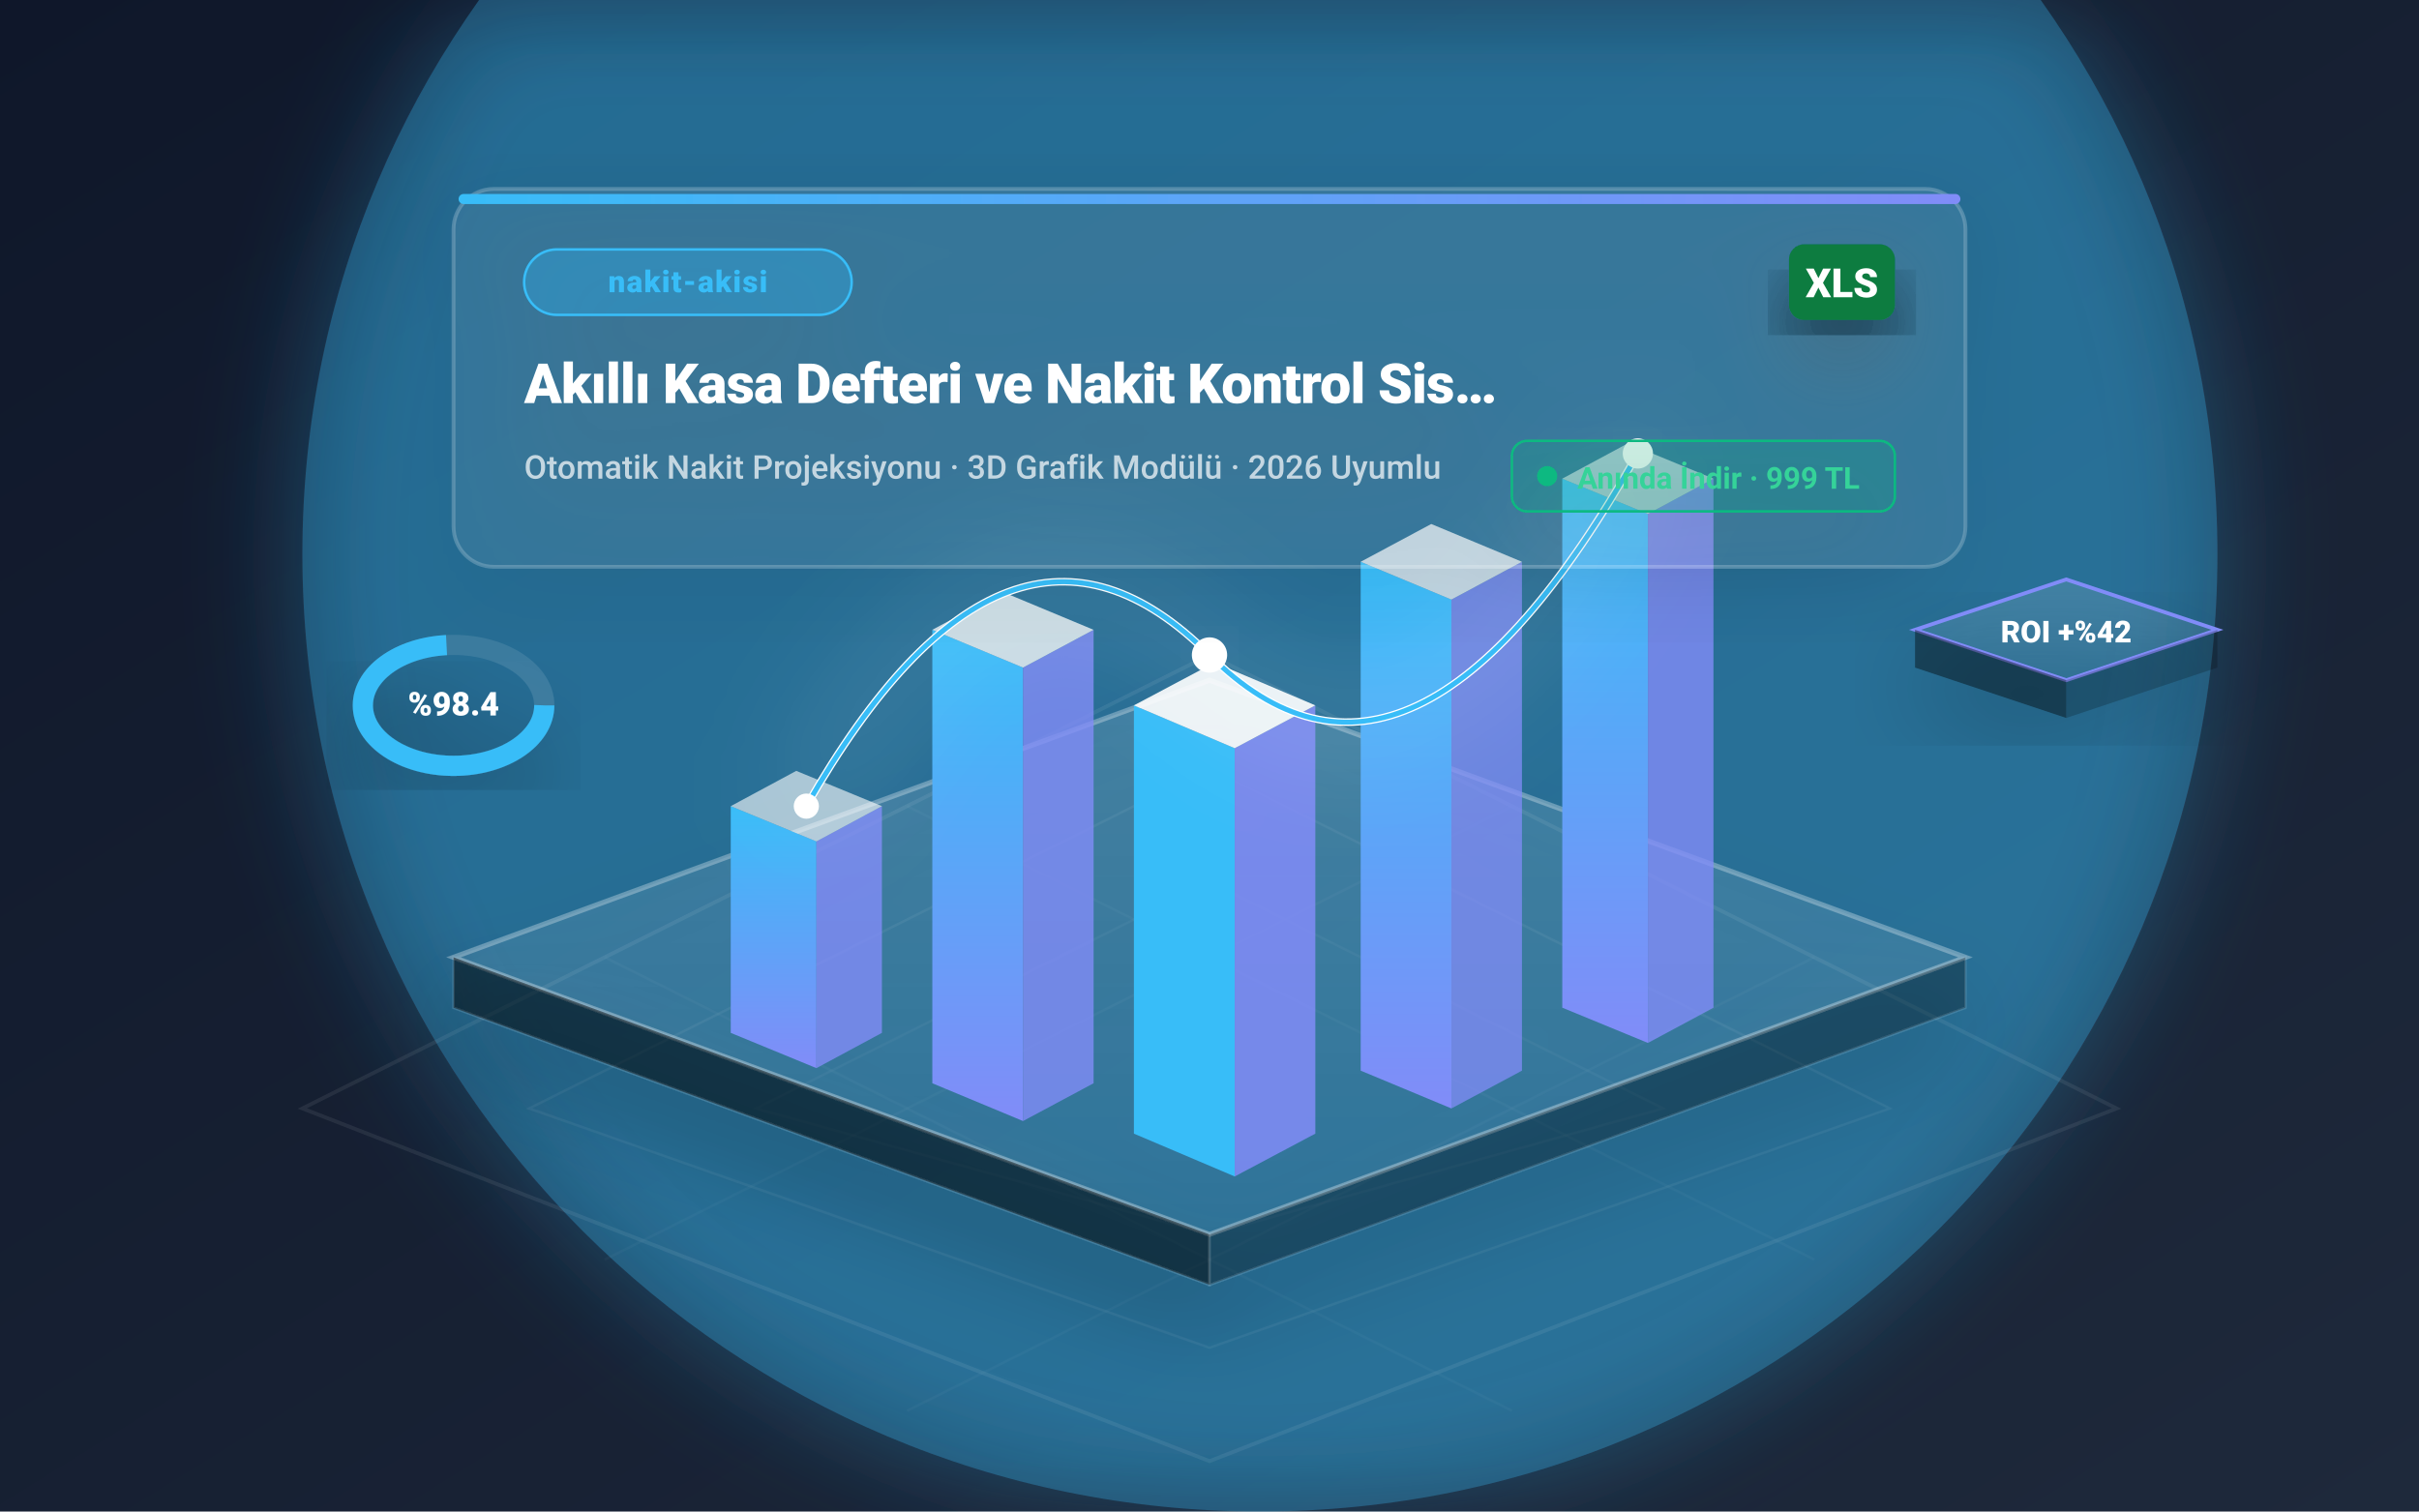
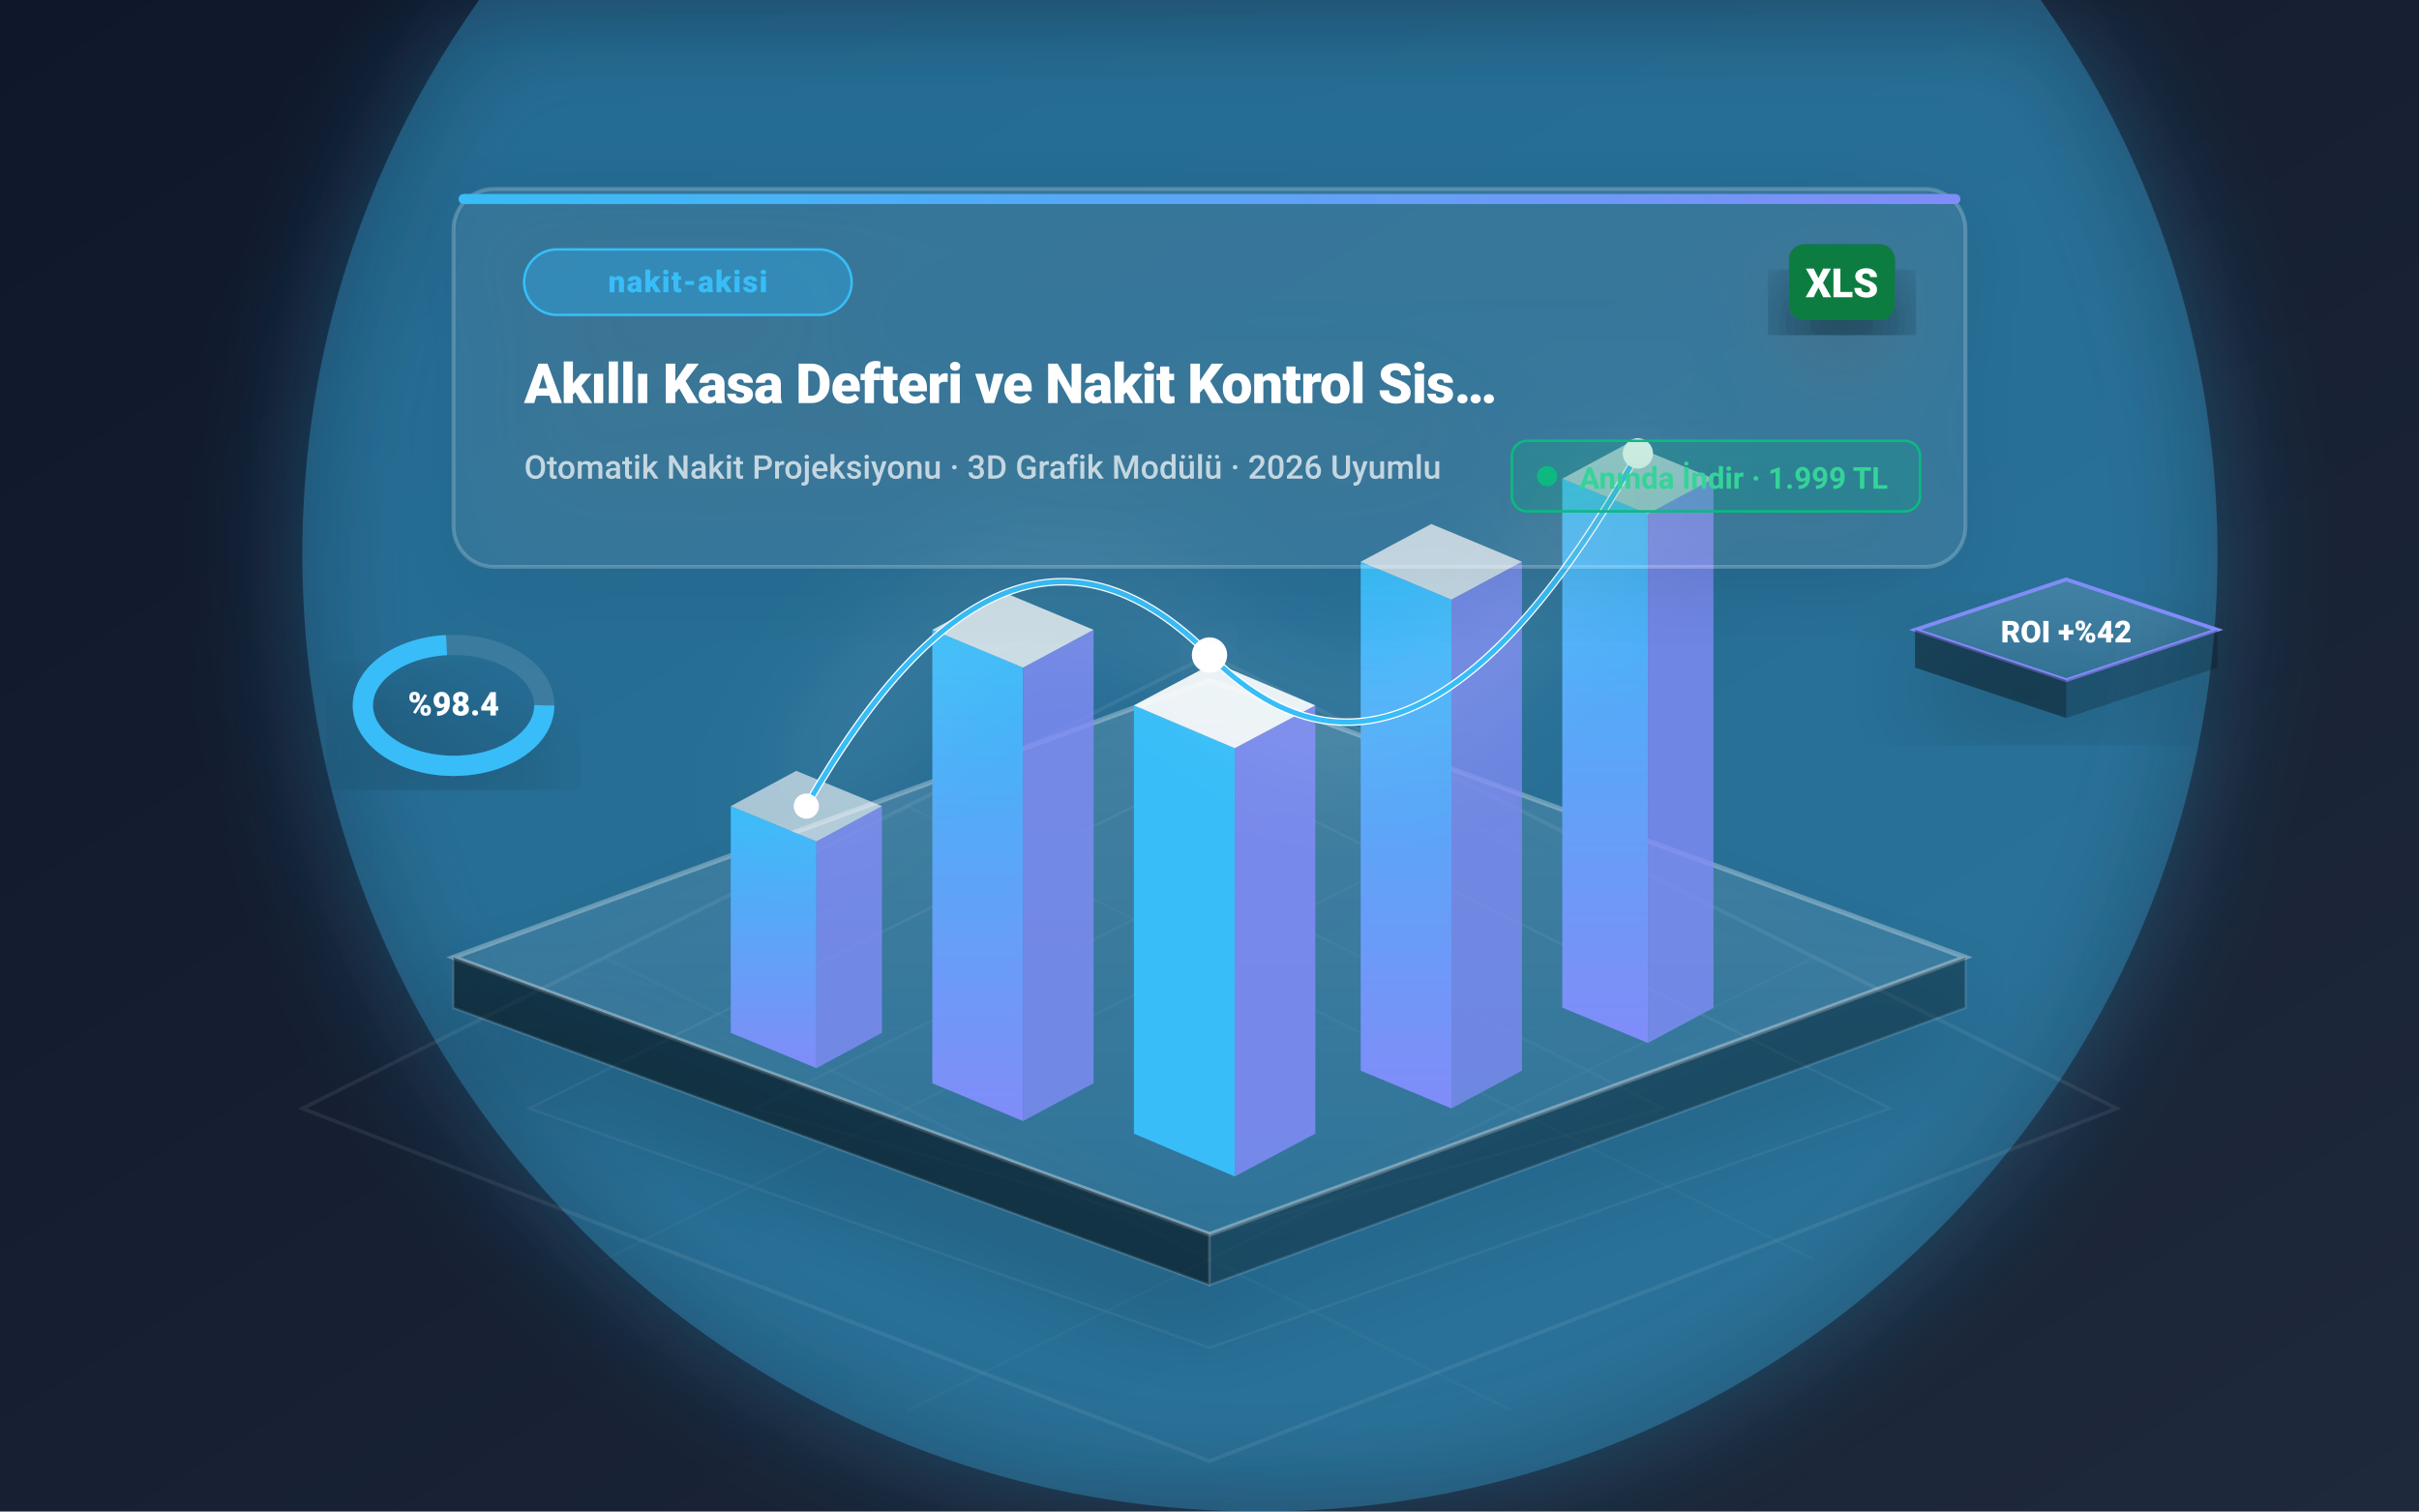
<svg xmlns="http://www.w3.org/2000/svg" viewBox="0 0 960 600" width="100%" height="100%">
  <defs>
    <linearGradient id="bgGrad_akilli-kasa-defteri-ve-nakit-kontrol-sistemi" x1="0%" y1="0%" x2="100%" y2="100%">
      <stop offset="0%" stop-color="#0f172a" />
      <stop offset="100%" stop-color="#1e293b" />
    </linearGradient>
    <linearGradient id="floorGrad_akilli-kasa-defteri-ve-nakit-kontrol-sistemi" x1="0%" y1="0%" x2="0%" y2="100%">
      <stop offset="0%" stop-color="rgba(255,255,255,0.12)" />
      <stop offset="100%" stop-color="rgba(255,255,255,0.02)" />
    </linearGradient>
    <linearGradient id="accentGrad_akilli-kasa-defteri-ve-nakit-kontrol-sistemi" x1="0%" y1="0%" x2="100%" y2="0%">
      <stop offset="0%" stop-color="#38bdf8" />
      <stop offset="100%" stop-color="#818cf8" />
    </linearGradient>
    <linearGradient id="barFront_akilli-kasa-defteri-ve-nakit-kontrol-sistemi" x1="0%" y1="0%" x2="0%" y2="100%">
      <stop offset="0%" stop-color="#38bdf8" />
      <stop offset="100%" stop-color="#818cf8" />
    </linearGradient>
    <linearGradient id="barSide_akilli-kasa-defteri-ve-nakit-kontrol-sistemi" x1="0%" y1="0%" x2="100%" y2="0%">
      <stop offset="0%" stop-color="rgba(0,0,0,0.35)" />
      <stop offset="100%" stop-color="rgba(0,0,0,0.1)" />
    </linearGradient>
    <filter id="glow_akilli-kasa-defteri-ve-nakit-kontrol-sistemi" x="-30%" y="-30%" width="160%" height="160%">
      <feGaussianBlur stdDeviation="22" result="blur" />
      <feComposite in="SourceGraphic" in2="blur" operator="over" />
    </filter>
    <filter id="shadow_akilli-kasa-defteri-ve-nakit-kontrol-sistemi" x="-20%" y="-20%" width="140%" height="140%">
      <feDropShadow dx="0" dy="16" stdDeviation="18" flood-color="rgba(0,0,0,0.45)" />
    </filter>
  </defs>
  <rect width="960" height="600" fill="url(#bgGrad_akilli-kasa-defteri-ve-nakit-kontrol-sistemi)" />
  <circle cx="500" cy="220" r="380" fill="rgba(56,189,248,0.3)" filter="url(#glow_akilli-kasa-defteri-ve-nakit-kontrol-sistemi)" />
  <g opacity="0.18">
    <path d="M 120 440 L 480 260 L 840 440 L 480 580 Z" fill="none" stroke="rgba(255,255,255,0.4)" stroke-width="1.5" />
    <path d="M 210 440 L 480 305 L 750 440 L 480 535 Z" fill="none" stroke="rgba(255,255,255,0.3)" stroke-width="1" />
    <path d="M 300 440 L 480 350 L 660 440 L 480 490 Z" fill="none" stroke="rgba(255,255,255,0.2)" stroke-width="1" />
    <line x1="240" y1="380" x2="600" y2="560" stroke="rgba(255,255,255,0.15)" stroke-width="1" />
    <line x1="360" y1="320" x2="720" y2="500" stroke="rgba(255,255,255,0.15)" stroke-width="1" />
    <line x1="720" y1="380" x2="360" y2="560" stroke="rgba(255,255,255,0.15)" stroke-width="1" />
    <line x1="600" y1="320" x2="240" y2="500" stroke="rgba(255,255,255,0.15)" stroke-width="1" />
  </g>
  <g filter="url(#shadow_akilli-kasa-defteri-ve-nakit-kontrol-sistemi)">
    <polygon points="480,270 780,380 480,490 180,380" fill="url(#floorGrad_akilli-kasa-defteri-ve-nakit-kontrol-sistemi)" stroke="rgba(255,255,255,0.3)" stroke-width="2" />
    <polygon points="180,380 480,490 480,510 180,400" fill="rgba(0,0,0,0.5)" stroke="rgba(255,255,255,0.1)" stroke-width="1" />
    <polygon points="480,490 780,380 780,400 480,510" fill="rgba(0,0,0,0.3)" stroke="rgba(255,255,255,0.1)" stroke-width="1" />
  </g>
  <g transform="translate(290, 320)">
    <polygon points="0,90 34,104 34,14 0,0" fill="url(#barFront_akilli-kasa-defteri-ve-nakit-kontrol-sistemi)" />
    <polygon points="34,104 60,90 60,0 34,14" fill="#818cf8" opacity="0.8" />
    <polygon points="0,0 26,-14 60,0 34,14" fill="#ffffff" opacity="0.6" />
  </g>
  <g transform="translate(370, 250)">
    <polygon points="0,180 36,195 36,15 0,0" fill="url(#barFront_akilli-kasa-defteri-ve-nakit-kontrol-sistemi)" />
    <polygon points="36,195 64,180 64,0 36,15" fill="#818cf8" opacity="0.8" />
    <polygon points="0,0 28,-15 64,0 36,15" fill="#ffffff" opacity="0.75" />
  </g>
  <g transform="translate(450, 280)">
    <polygon points="0,170 40,187 40,17 0,0" fill="#38bdf8" />
    <polygon points="40,187 72,170 72,0 40,17" fill="#818cf8" opacity="0.85" />
    <polygon points="0,0 32,-17 72,0 40,17" fill="#ffffff" opacity="0.9" />
  </g>
  <g transform="translate(540, 223)">
    <polygon points="0,202 36,217 36,15 0,0" fill="url(#barFront_akilli-kasa-defteri-ve-nakit-kontrol-sistemi)" />
    <polygon points="36,217 64,202 64,0 36,15" fill="#818cf8" opacity="0.75" />
    <polygon points="0,0 28,-15 64,0 36,15" fill="#ffffff" opacity="0.7" />
  </g>
  <g transform="translate(620, 190)">
    <polygon points="0,210 34,224 34,14 0,0" fill="url(#barFront_akilli-kasa-defteri-ve-nakit-kontrol-sistemi)" />
    <polygon points="34,224 60,210 60,0 34,14" fill="#818cf8" opacity="0.8" />
    <polygon points="0,0 26,-14 60,0 34,14" fill="#ffffff" opacity="0.6" />
  </g>
  <path d="M 320 320 Q 400 180 480 260 T 650 180" fill="none" stroke="#ffffff" stroke-width="3" stroke-linecap="round" filter="url(#glow_akilli-kasa-defteri-ve-nakit-kontrol-sistemi)" />
  <path d="M 320 320 Q 400 180 480 260 T 650 180" fill="none" stroke="#38bdf8" stroke-width="2" stroke-linecap="round" />
  <circle cx="320" cy="320" r="5" fill="#ffffff" filter="url(#glow_akilli-kasa-defteri-ve-nakit-kontrol-sistemi)" />
  <circle cx="480" cy="260" r="7" fill="#ffffff" filter="url(#glow_akilli-kasa-defteri-ve-nakit-kontrol-sistemi)" />
  <circle cx="650" cy="180" r="6" fill="#ffffff" filter="url(#glow_akilli-kasa-defteri-ve-nakit-kontrol-sistemi)" />
  <g transform="translate(180, 75)" filter="url(#shadow_akilli-kasa-defteri-ve-nakit-kontrol-sistemi)">
    <rect width="600" height="150" rx="16" fill="rgba(255,255,255,0.06)" stroke="rgba(255,255,255,0.2)" stroke-width="1.5" backdrop-filter="blur(14px)" />
    <rect x="2" y="2" width="596" height="4" rx="2" fill="url(#accentGrad_akilli-kasa-defteri-ve-nakit-kontrol-sistemi)" />
    <rect x="28" y="24" width="130" height="26" rx="13" fill="rgba(56,189,248,0.3)" stroke="#38bdf8" stroke-width="1" />
    <text x="93" y="41" fill="#38bdf8" font-family="-apple-system,BlinkMacSystemFont,Segoe UI,Roboto,sans-serif" font-size="12" font-weight="800" text-anchor="middle" letter-spacing="0.5">nakit-akisi</text>
    <g transform="translate(530, 22)">
      <rect width="42" height="30" rx="6" fill="#107c41" filter="url(#shadow_akilli-kasa-defteri-ve-nakit-kontrol-sistemi)" />
      <text x="21" y="21" fill="#ffffff" font-family="-apple-system,BlinkMacSystemFont,Segoe UI,Roboto,sans-serif" font-size="16" font-weight="900" text-anchor="middle">XLS</text>
    </g>
    <text x="28" y="85" fill="#ffffff" font-family="-apple-system,BlinkMacSystemFont,Segoe UI,Roboto,sans-serif" font-size="22" font-weight="800" letter-spacing="-0.3">
      Akıllı Kasa Defteri ve Nakit Kontrol Sis…
    </text>
    <text x="28" y="115" fill="rgba(255,255,255,0.7)" font-family="-apple-system,BlinkMacSystemFont,Segoe UI,Roboto,sans-serif" font-size="13" font-weight="500">
      Otomatik Nakit Projeksiyonu · 3D Grafik Modülü · 2026 Uyumlu
    </text>
    <g transform="translate(420, 100)">
-       <rect width="152" height="28" rx="6" fill="rgba(16,185,129,0.18)" stroke="#10b981" stroke-width="1" />
+       <rect width="162" height="28" rx="6" fill="rgba(16,185,129,0.18)" stroke="#10b981" stroke-width="1" />
      <circle cx="14" cy="14" r="4" fill="#10b981" />
-       <text x="82" y="19" fill="#34d399" font-family="-apple-system,BlinkMacSystemFont,Segoe UI,Roboto,sans-serif" font-size="12" font-weight="700" text-anchor="middle">Anında İndir · 999 TL</text>
+       <text x="88" y="19" fill="#34d399" font-family="-apple-system,BlinkMacSystemFont,Segoe UI,Roboto,sans-serif" font-size="12" font-weight="700" text-anchor="middle">Anında İndir · 1.999 TL</text>
    </g>
  </g>
  <g transform="translate(140, 240)" filter="url(#shadow_akilli-kasa-defteri-ve-nakit-kontrol-sistemi)">
    <ellipse cx="40" cy="40" rx="36" ry="24" fill="none" stroke="rgba(255,255,255,0.1)" stroke-width="8" />
    <ellipse cx="40" cy="40" rx="36" ry="24" fill="none" stroke="#38bdf8" stroke-width="8" stroke-dasharray="140 60" />
    <text x="40" y="44" fill="#ffffff" font-family="-apple-system,BlinkMacSystemFont,Segoe UI,Roboto,sans-serif" font-size="13" font-weight="800" text-anchor="middle">%98.4</text>
  </g>
  <g transform="translate(760, 230)" filter="url(#shadow_akilli-kasa-defteri-ve-nakit-kontrol-sistemi)">
    <polygon points="0,20 60,0 120,20 60,40" fill="url(#floorGrad_akilli-kasa-defteri-ve-nakit-kontrol-sistemi)" stroke="#818cf8" stroke-width="1.5" />
    <polygon points="0,20 60,40 60,55 0,35" fill="rgba(0,0,0,0.4)" />
    <polygon points="60,40 120,20 120,35 60,55" fill="rgba(0,0,0,0.2)" />
    <text x="60" y="25" fill="#ffffff" font-family="-apple-system,BlinkMacSystemFont,Segoe UI,Roboto,sans-serif" font-size="12" font-weight="800" text-anchor="middle">ROI +%42</text>
  </g>
</svg>
